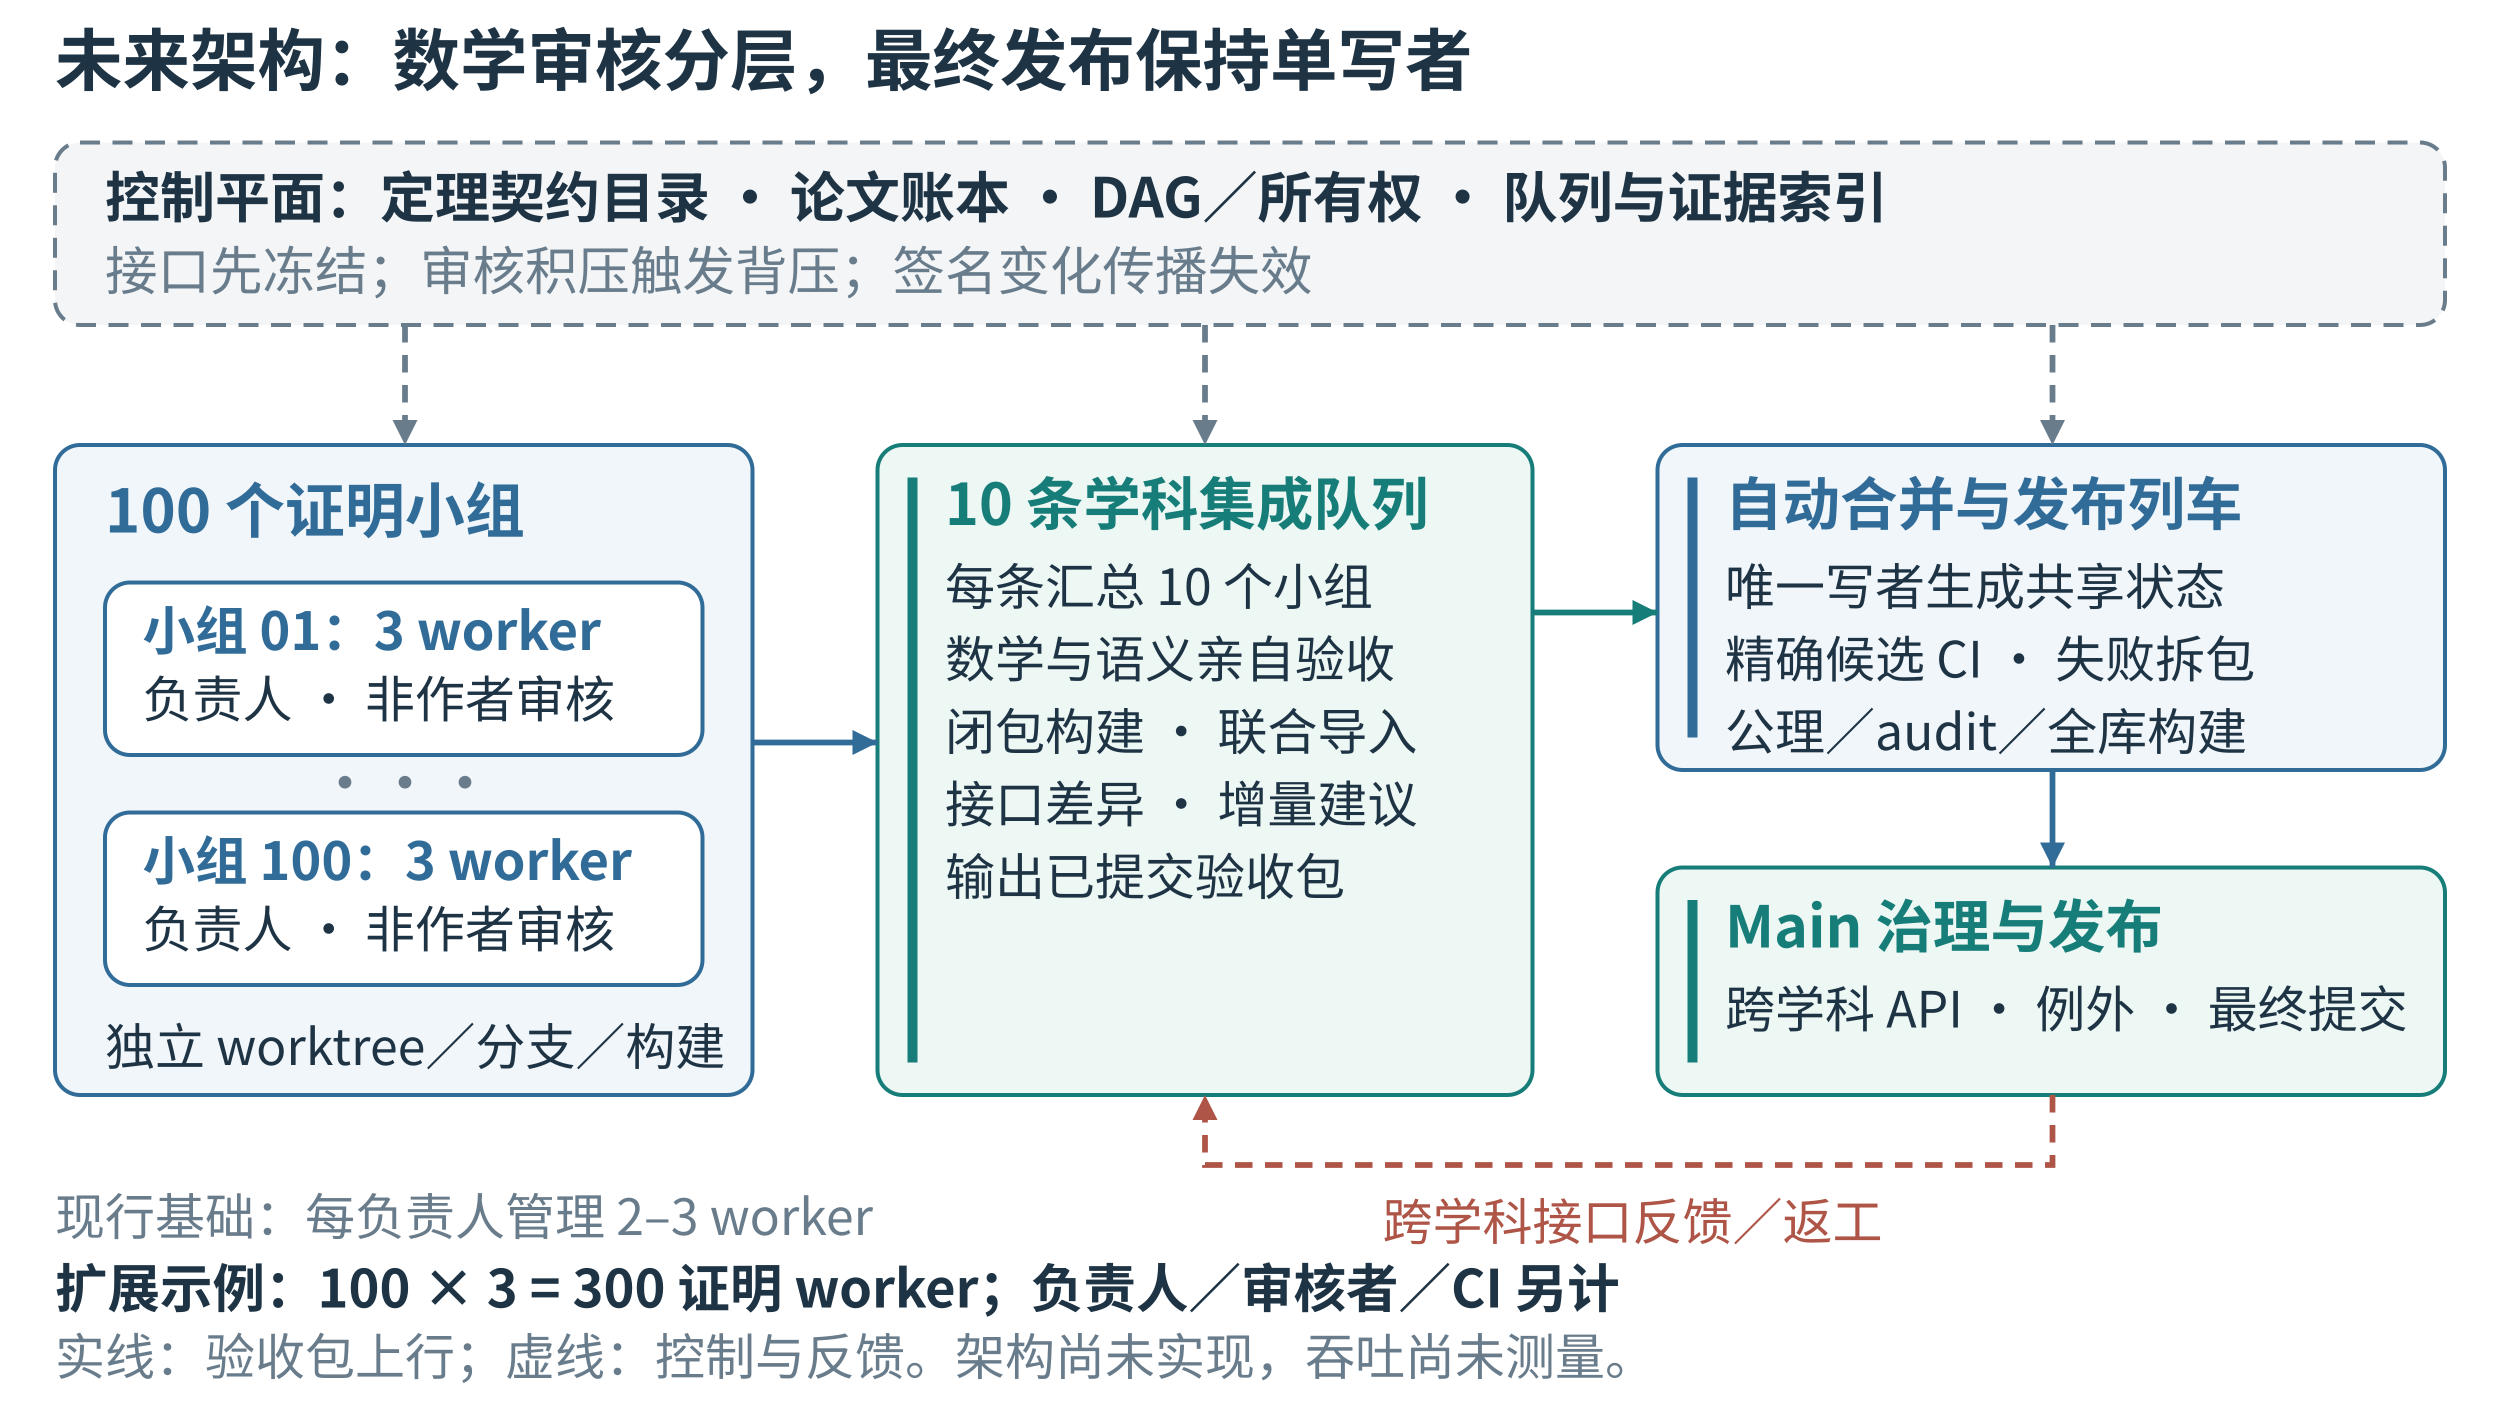
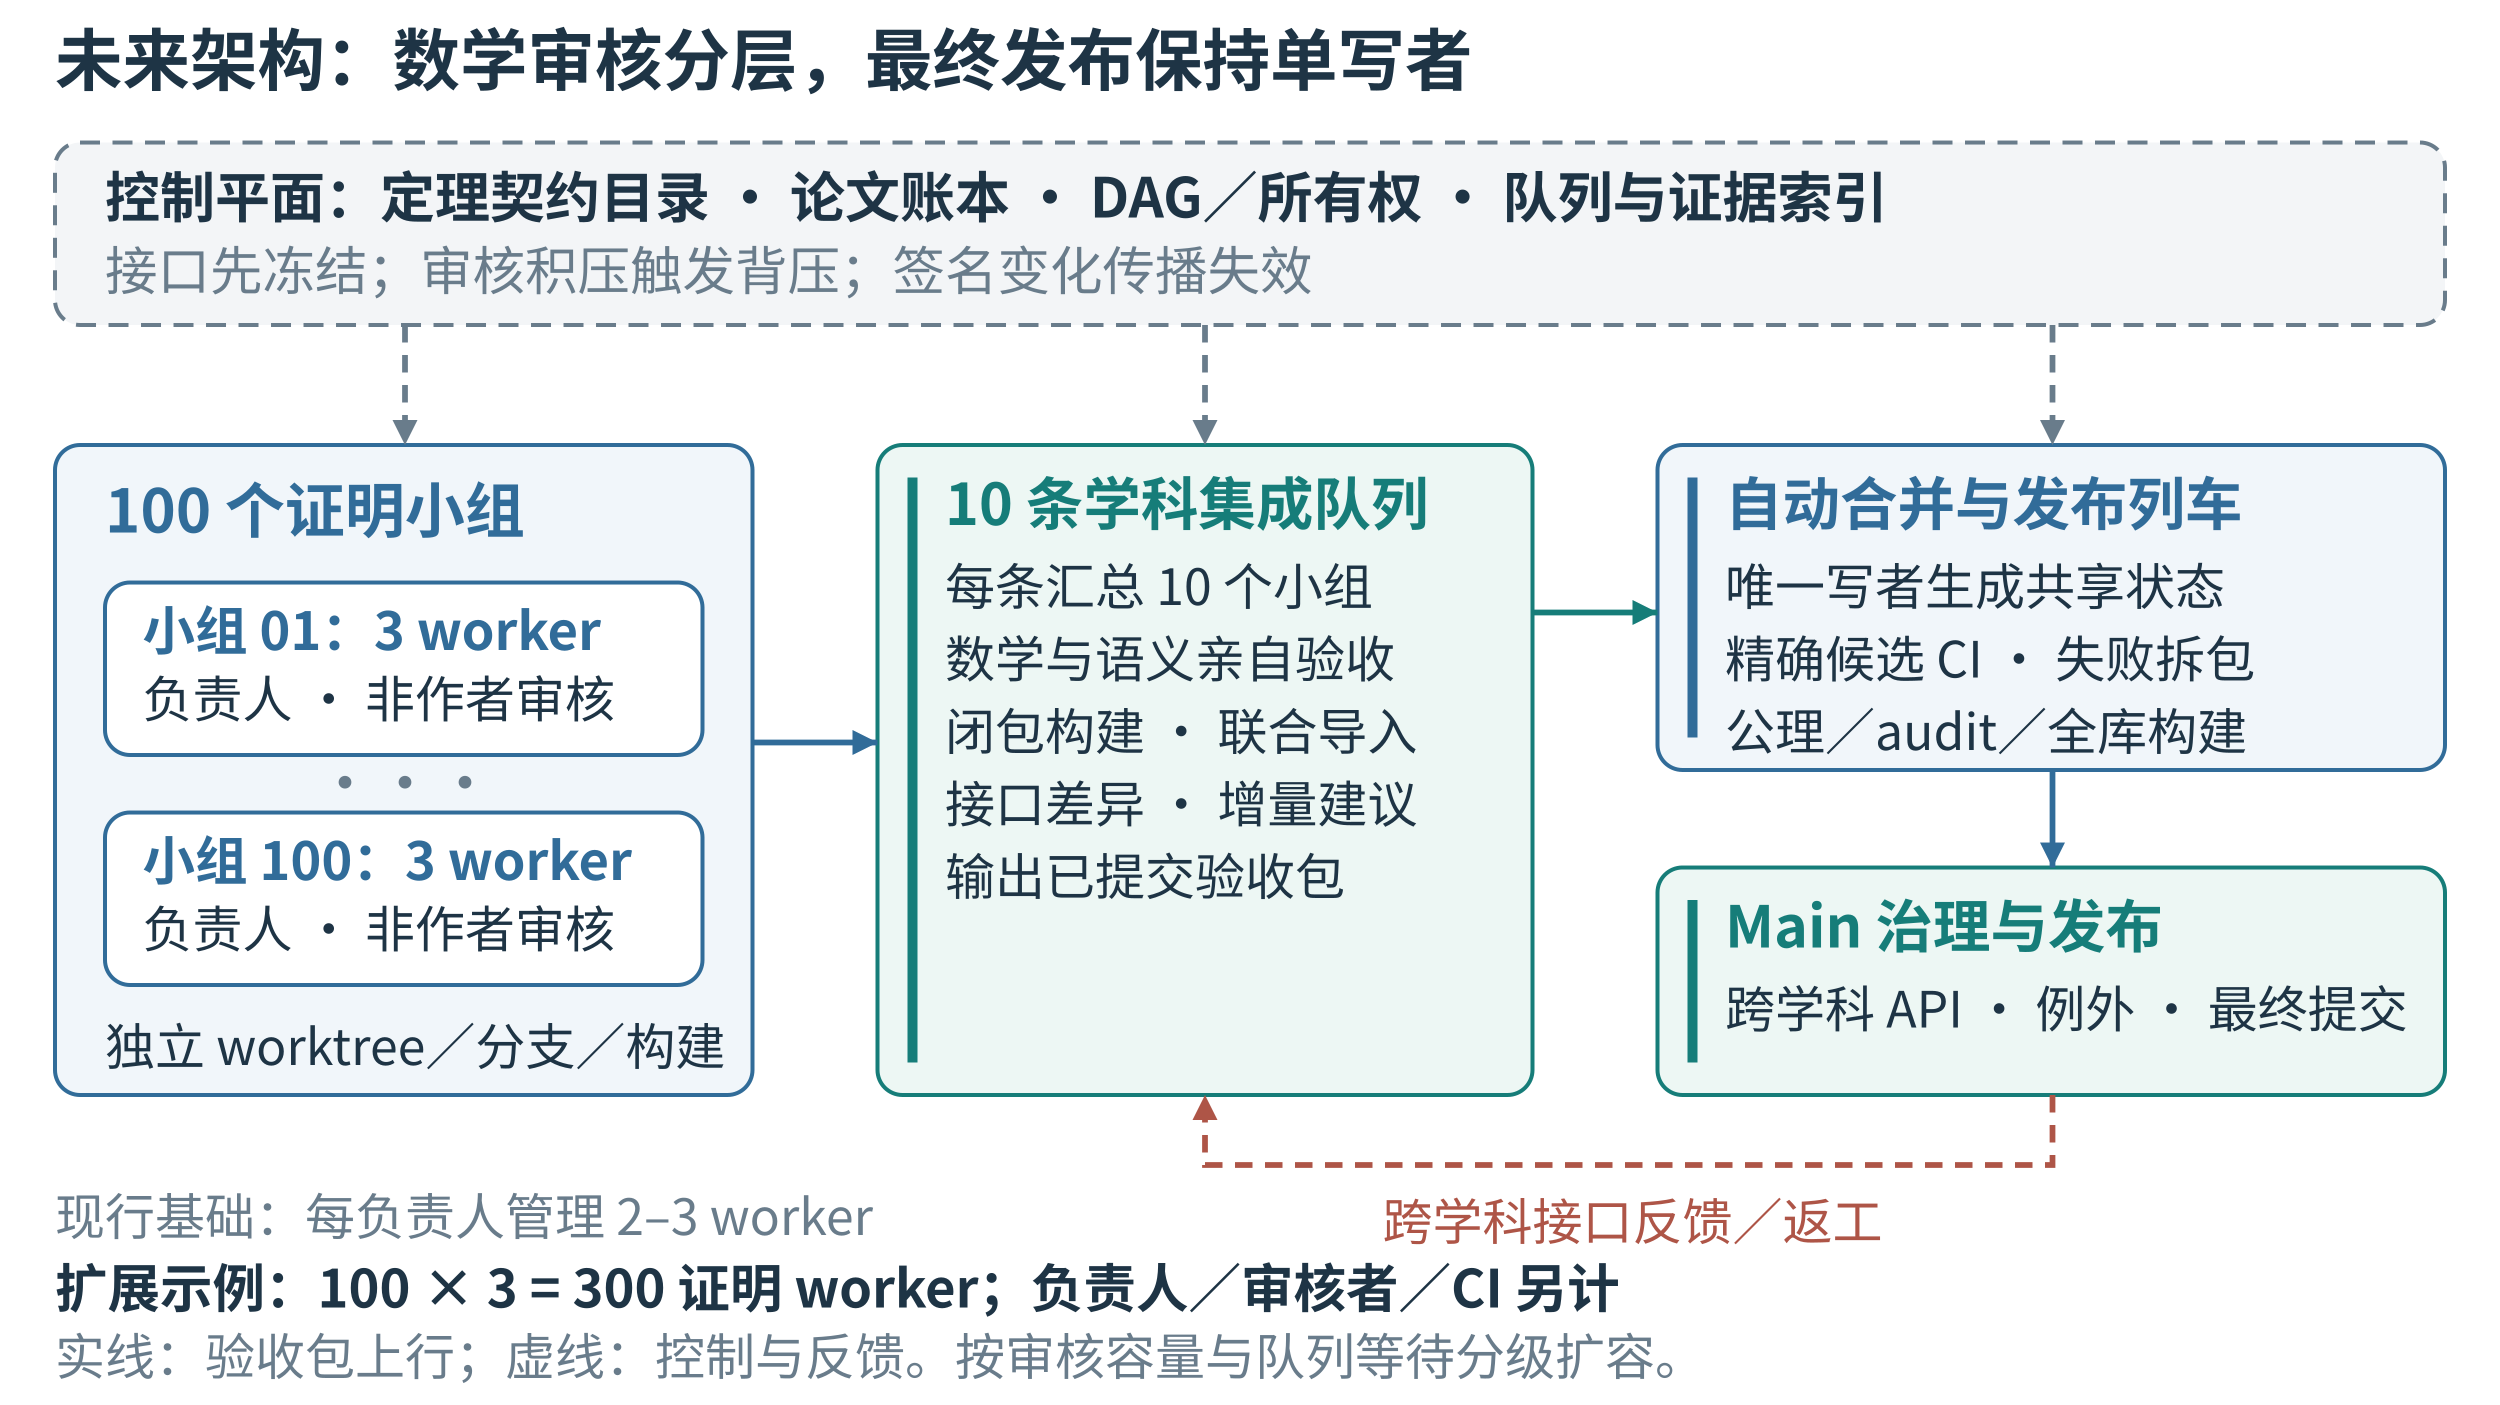
<svg xmlns="http://www.w3.org/2000/svg" width="1000" height="562" viewBox="0 0 1000 562" role="img">
  <defs>
    <marker id="arrow" viewBox="0 0 10 10" refX="9" refY="5" markerWidth="8" markerHeight="8" orient="auto-start-reverse">
      <path d="M 0 0 L 10 5 L 0 10 z" fill="context-stroke" />
    </marker>
  </defs>
  <rect width="1000" height="562" fill="white" />
  <text x="22" y="34" font-family="Noto Sans CJK SC, sans-serif" font-size="27" font-weight="700" fill="#1E3445" text-anchor="start">未来架构：数学审核分层，最终发布保持单写者</text>
  <rect x="22" y="57" width="956" height="73" rx="10" fill="#F3F5F7" stroke="#697C8B" stroke-width="1.6" stroke-dasharray="8 5" />
  <text x="42" y="87" font-family="Noto Sans CJK SC, sans-serif" font-size="22" font-weight="700" fill="#1E3445" text-anchor="start">控制平面：定理契约目录 · 论文账本 · DAG／所有权 · 队列与证据索引</text>
  <text x="42" y="116" font-family="Noto Sans CJK SC, sans-serif" font-size="21" font-weight="400" fill="#697C8B" text-anchor="start">接口先冻结；审核积压触发背压；签名变化传播失效</text>
  <rect x="22" y="178" width="279" height="260" rx="10" fill="#F1F6FA" stroke="#316C99" stroke-width="1.6" />
  <text x="42" y="213" font-family="Noto Sans CJK SC, sans-serif" font-size="24" font-weight="700" fill="#316C99" text-anchor="start">100 个证明小组</text>
  <rect x="42" y="233" width="239" height="69" rx="10" fill="white" stroke="#316C99" stroke-width="1.6" />
  <text x="57" y="260" font-family="Noto Sans CJK SC, sans-serif" font-size="21" font-weight="700" fill="#316C99" text-anchor="start">小组 01：3 worker</text>
  <text x="57" y="287" font-family="Noto Sans CJK SC, sans-serif" font-size="20" font-weight="400" fill="#1E3445" text-anchor="start">负责人 · 非作者审核</text>
  <rect x="42" y="325" width="239" height="69" rx="10" fill="white" stroke="#316C99" stroke-width="1.6" />
  <text x="57" y="352" font-family="Noto Sans CJK SC, sans-serif" font-size="21" font-weight="700" fill="#316C99" text-anchor="start">小组 100：3 worker</text>
  <text x="57" y="379" font-family="Noto Sans CJK SC, sans-serif" font-size="20" font-weight="400" fill="#1E3445" text-anchor="start">负责人 · 非作者审核</text>
  <text x="162" y="322" font-family="Noto Sans CJK SC, sans-serif" font-size="24" font-weight="400" fill="#697C8B" text-anchor="middle">···</text>
  <text x="42" y="426" font-family="Noto Sans CJK SC, sans-serif" font-size="20" font-weight="400" fill="#1E3445" text-anchor="start">独立 worktree／分支／构建</text>
  <rect x="351" y="178" width="262" height="260" rx="10" fill="#EDF7F4" stroke="#167D79" stroke-width="1.6" />
  <path d="M365 191 V425" stroke="#167D79" stroke-width="4" />
  <text x="378" y="210" font-family="Noto Sans CJK SC, sans-serif" font-size="23" font-weight="700" fill="#167D79" text-anchor="start">10 条学科集成队列</text>
  <text x="378" y="242" font-family="Noto Sans CJK SC, sans-serif" font-size="20" font-weight="400" fill="#1E3445" text-anchor="start">每条汇总 10 个小组</text>
  <text x="378" y="271" font-family="Noto Sans CJK SC, sans-serif" font-size="20" font-weight="400" fill="#1E3445" text-anchor="start">数学与语义亲自验收</text>
  <text x="378" y="300" font-family="Noto Sans CJK SC, sans-serif" font-size="20" font-weight="400" fill="#1E3445" text-anchor="start">闭包构建 · 联合导入</text>
  <text x="378" y="329" font-family="Noto Sans CJK SC, sans-serif" font-size="20" font-weight="400" fill="#1E3445" text-anchor="start">接口差异 · 增量建议</text>
  <text x="378" y="358" font-family="Noto Sans CJK SC, sans-serif" font-size="20" font-weight="400" fill="#1E3445" text-anchor="start">输出已提交验收包</text>
  <rect x="663" y="178" width="315" height="130" rx="10" fill="#F1F6FA" stroke="#316C99" stroke-width="1.6" />
  <path d="M677 191 V295" stroke="#316C99" stroke-width="4" />
  <text x="690" y="210" font-family="Noto Sans CJK SC, sans-serif" font-size="23" font-weight="700" fill="#316C99" text-anchor="start">自动合并与发布列车</text>
  <text x="690" y="242" font-family="Noto Sans CJK SC, sans-serif" font-size="20" font-weight="400" fill="#1E3445" text-anchor="start">唯一写者生成共享状态</text>
  <text x="690" y="271" font-family="Noto Sans CJK SC, sans-serif" font-size="20" font-weight="400" fill="#1E3445" text-anchor="start">精确候选 CI · 失败拆包</text>
  <text x="690" y="300" font-family="Noto Sans CJK SC, sans-serif" font-size="20" font-weight="400" fill="#1E3445" text-anchor="start">公理／audit／全库构建</text>
  <rect x="663" y="347" width="315" height="91" rx="10" fill="#EDF7F4" stroke="#167D79" stroke-width="1.6" />
  <path d="M677 360 V425" stroke="#167D79" stroke-width="4" />
  <text x="690" y="379" font-family="Noto Sans CJK SC, sans-serif" font-size="23" font-weight="700" fill="#167D79" text-anchor="start">Main 治理与发布</text>
  <text x="690" y="411" font-family="Noto Sans CJK SC, sans-serif" font-size="20" font-weight="400" fill="#1E3445" text-anchor="start">跨学科 API · 例外 · 最终提交</text>
  <path d="M 301 297 L 351 297" fill="none" stroke="#316C99" stroke-width="2.3" />
  <polygon points="351.0,297.0 341.0,292.0 341.0,302.0" fill="#316C99" />
  <path d="M 613 245 L 663 245" fill="none" stroke="#167D79" stroke-width="2.3" />
  <polygon points="663.0,245.0 653.0,240.0 653.0,250.0" fill="#167D79" />
  <path d="M 821 308 L 821 347" fill="none" stroke="#316C99" stroke-width="2.3" />
  <polygon points="821.0,347.0 816.0,337.0 826.0,337.0" fill="#316C99" />
  <path d="M 162 130 L 162 178" fill="none" stroke="#697C8B" stroke-width="2.3" stroke-dasharray="7 5" />
  <polygon points="162.0,178.0 157.0,168.0 167.0,168.0" fill="#697C8B" />
  <path d="M 482 130 L 482 178" fill="none" stroke="#697C8B" stroke-width="2.3" stroke-dasharray="7 5" />
  <polygon points="482.0,178.0 477.0,168.0 487.0,168.0" fill="#697C8B" />
  <path d="M 821 130 L 821 178" fill="none" stroke="#697C8B" stroke-width="2.3" stroke-dasharray="7 5" />
  <polygon points="821.0,178.0 816.0,168.0 826.0,168.0" fill="#697C8B" />
  <path d="M 821 438 L 821 466 L 482 466 L 482 438" fill="none" stroke="#AE5547" stroke-width="2.3" stroke-dasharray="7 5" />
  <polygon points="482.0,438.0 477.0,448.0 487.0,448.0" fill="#AE5547" />
  <text x="653" y="496" font-family="Noto Sans CJK SC, sans-serif" font-size="20" font-weight="400" fill="#AE5547" text-anchor="middle">跨学科接口反馈／返工</text>
  <text x="22" y="494" font-family="Noto Sans CJK SC, sans-serif" font-size="20" font-weight="400" fill="#697C8B" text-anchor="start">现行基础：每负责人管理 2–3 worker</text>
  <text x="22" y="523" font-family="Noto Sans CJK SC, sans-serif" font-size="21" font-weight="700" fill="#1E3445" text-anchor="start">扩展示例：100 × 3 = 300 证明 worker；负责人／审核者／CI 另计</text>
-   <text x="22" y="550" font-family="Noto Sans CJK SC, sans-serif" font-size="20" font-weight="400" fill="#697C8B" text-anchor="start">实线：验收包上行；虚线：控制与反馈。架构尚未实现，吞吐尚未测量。</text>
+   <text x="22" y="550" font-family="Noto Sans CJK SC, sans-serif" font-size="20" font-weight="400" fill="#697C8B" text-anchor="start">实线：验收包上行；虚线：控制与反馈。按审核容量与队列等待分级扩容。</text>
</svg>
